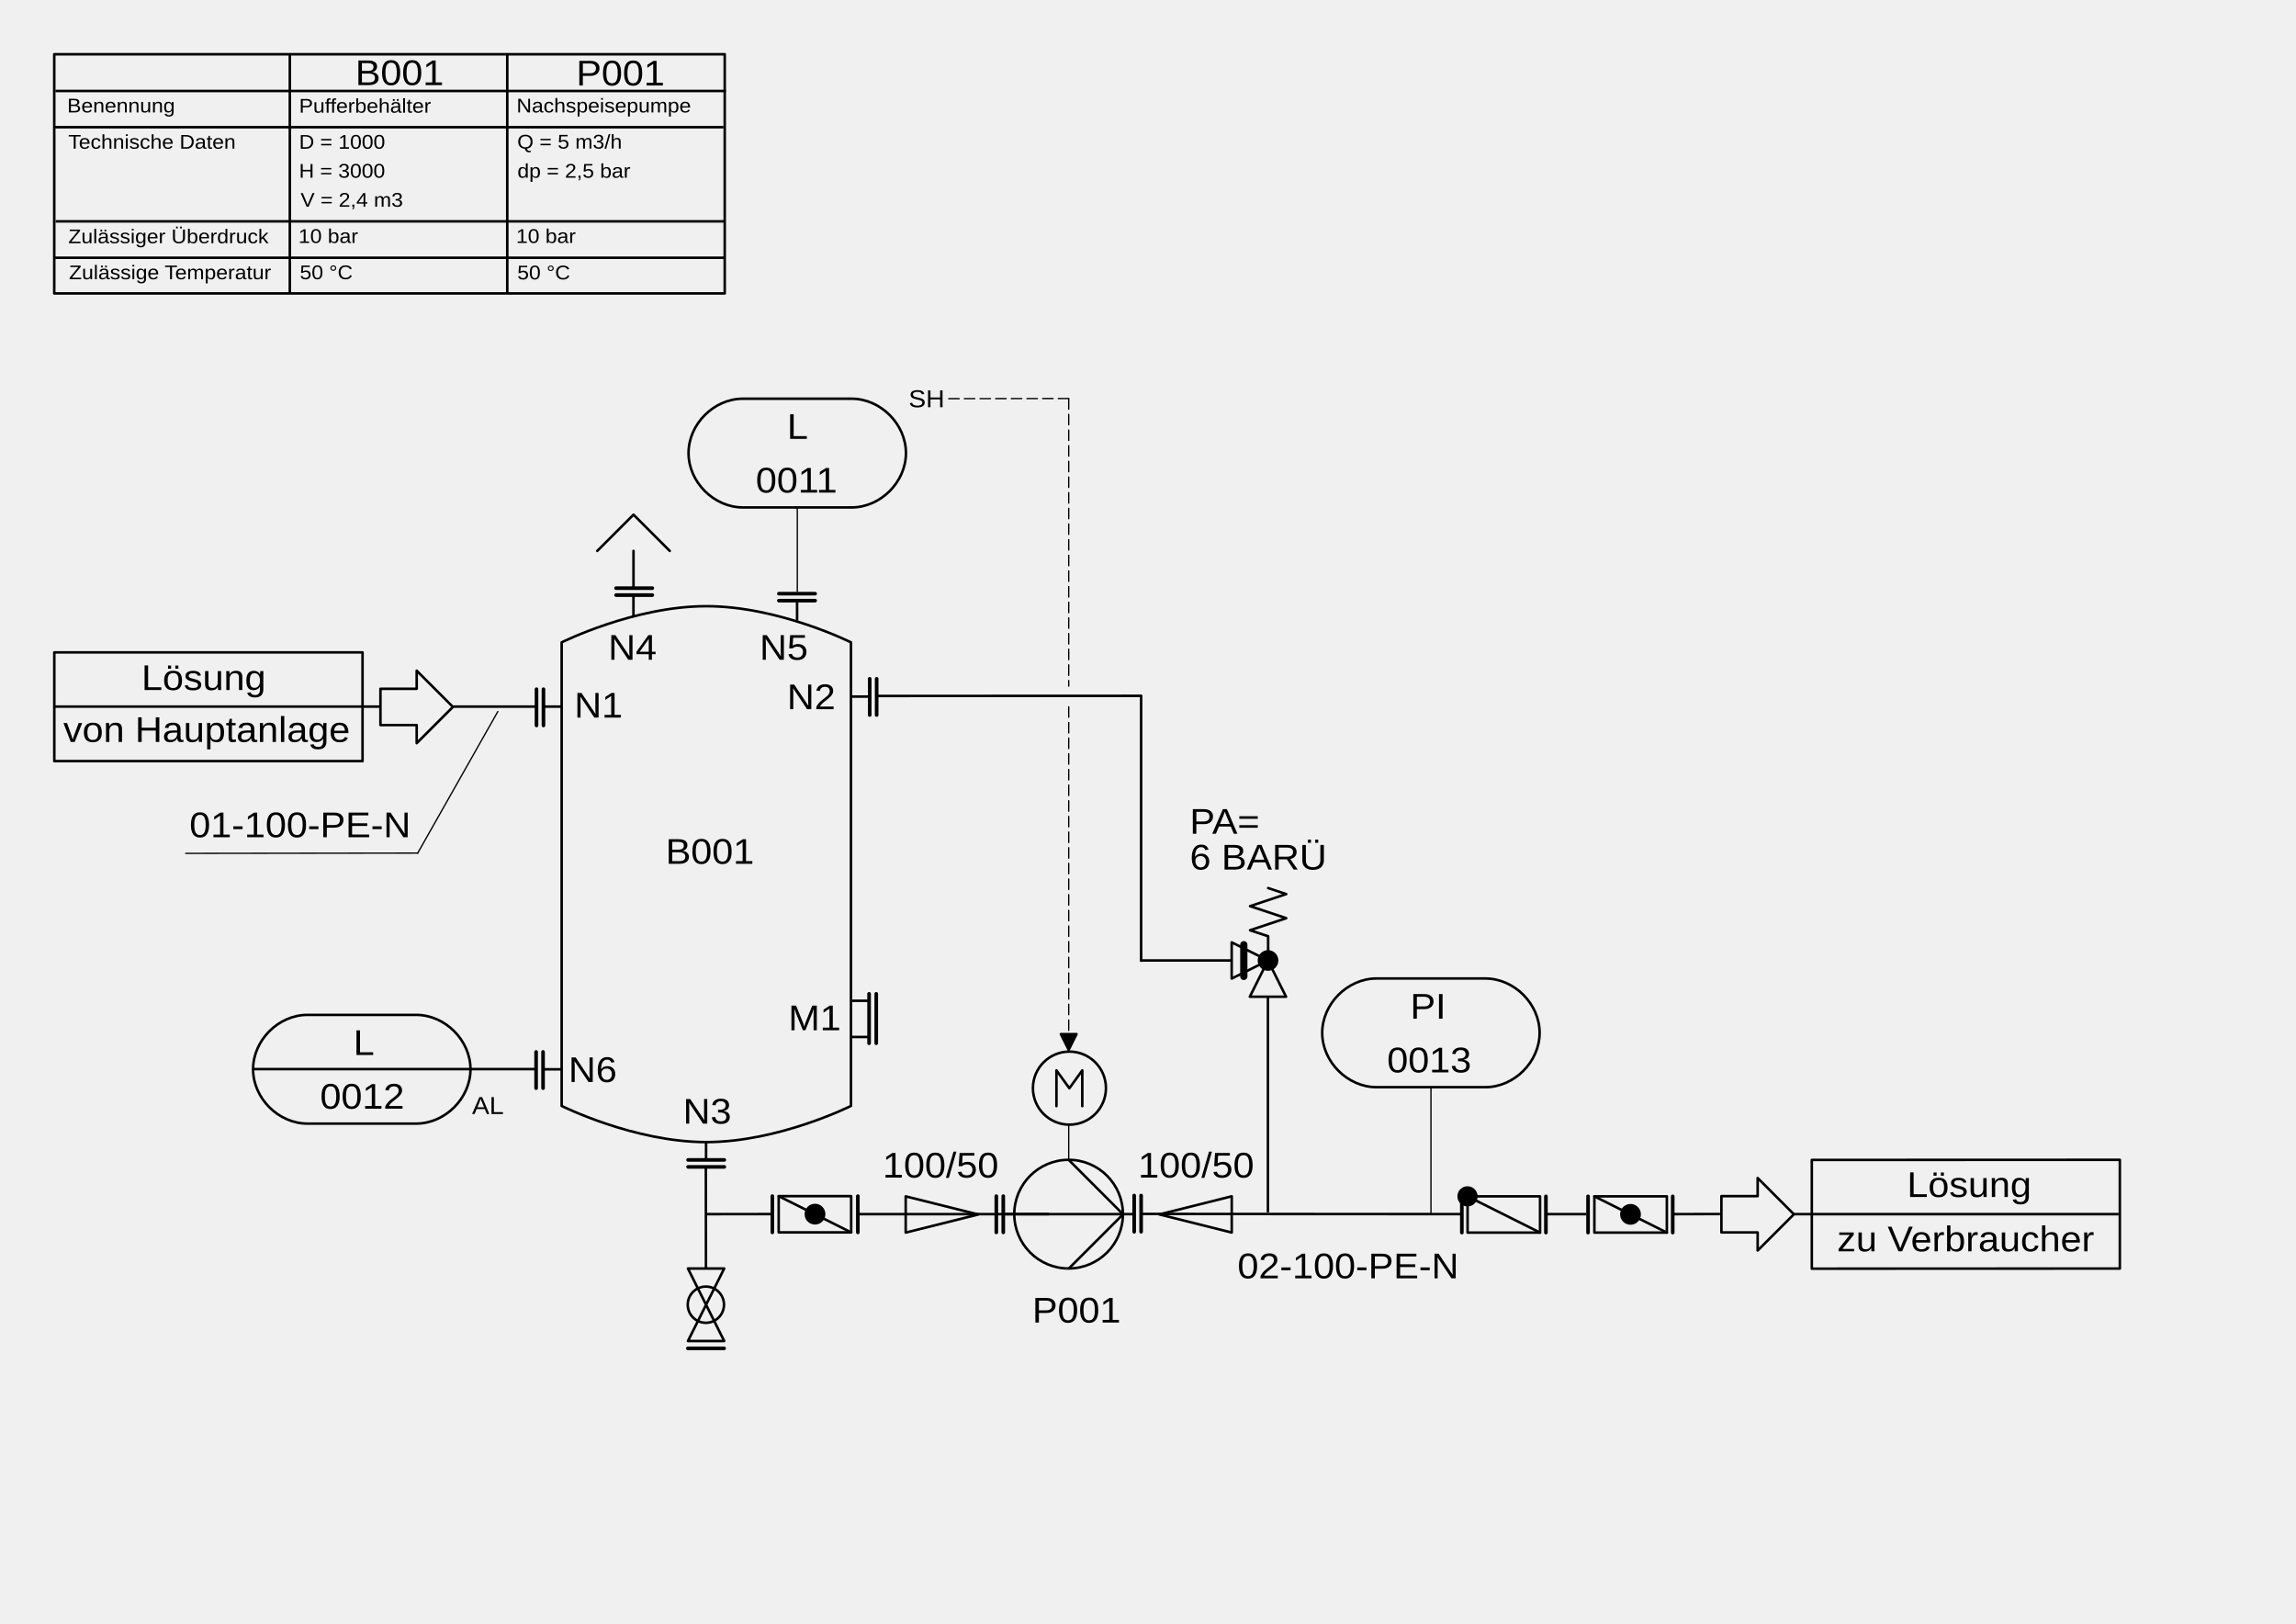
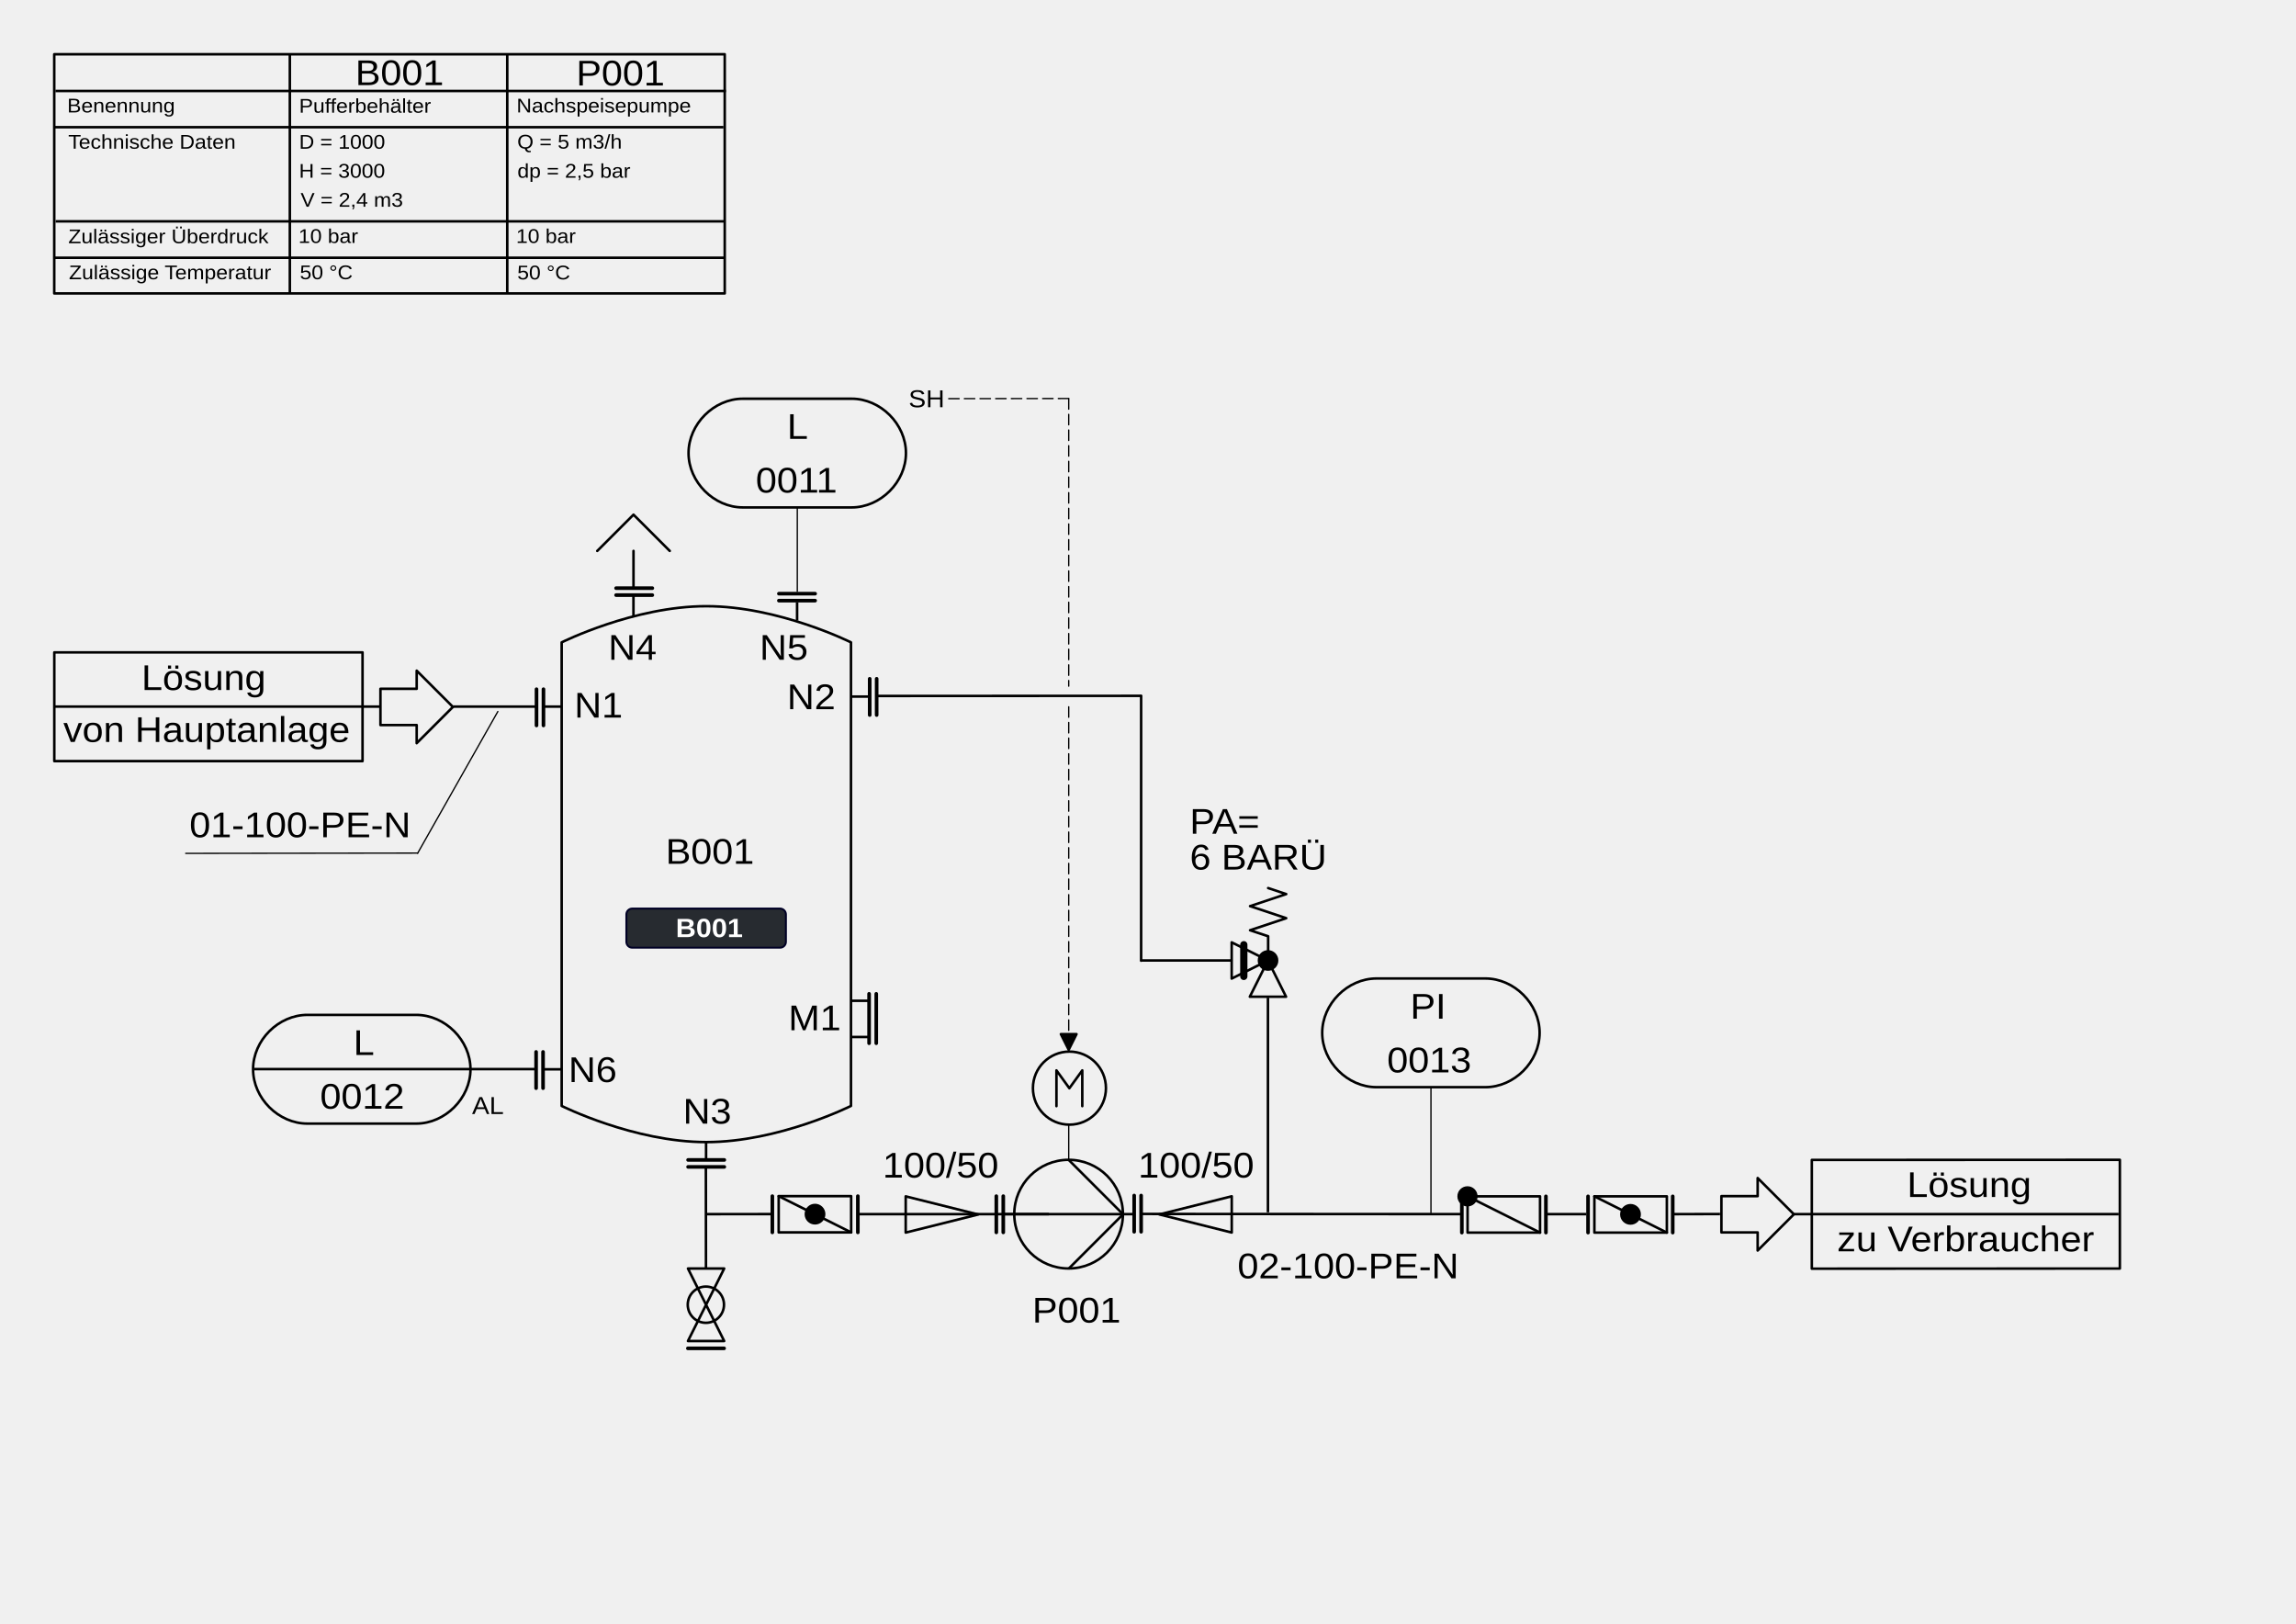
<svg xmlns="http://www.w3.org/2000/svg" xmlns:xlink="http://www.w3.org/1999/xlink" width="297mm" height="210mm" version="1.0" id="svg1326">
-   <defs id="defs1330" />
+   <defs id="defs1330">
+     <linearGradient id="linearGradient1340">
+       <stop style="stop-color:#000000;stop-opacity:1;" offset="0" id="stop1336" />
+       <stop style="stop-color:#000000;stop-opacity:0;" offset="1" id="stop1338" />
+     </linearGradient>
+     <linearGradient xlink:href="#linearGradient1340" id="linearGradient1342" x1="320.96" y1="476.093" x2="348.701" y2="476.093" gradientUnits="userSpaceOnUse" />
+   </defs>
  <link id="dark-mode" rel="stylesheet" type="text/css" />
  <style id="dark-mode-custom-style" type="text/css" />
  <use transform="translate(290.6 8.506)" width="1488.189" height="1052.362" xlink:href="#ButterflyValve" id="use816" />
  <use transform="translate(317.6 8.108)" width="1488.189" height="1052.362" xlink:href="#gButterflyValve" id="use818" />
  <path style="fill:none;stroke:#000000;stroke-width:1.24" id="path820" d="m 490.7,593.5 h 5.283" />
  <path style="fill:none;stroke:#000000;stroke-width:1.24" id="path822" d="M 558.3,593.4 714,593.482" />
  <path style="fill:none;stroke:#000000;stroke-width:1.24" id="path824" d="m 419.8,593.5 h 93.01" />
  <path style="fill:none;stroke:#000000;stroke-width:1.24;stroke-linejoin:round" d="m 345.2,637.8 8.858,17.72 h -17.72 l 8.858,-17.72 -8.858,-17.72 h 17.72 z" id="path826" />
  <path style="fill:none;stroke:#000000;stroke-width:1.24;stroke-linejoin:round" d="m 345.1,628.9 c 4.895,-0.002 8.864,3.965 8.864,8.86 0,4.895 -3.969,8.863 -8.864,8.86 -4.895,0.002 -8.864,-3.965 -8.864,-8.86 0,-4.895 3.969,-8.863 8.864,-8.86 z" id="path828" />
  <rect style="fill:none;stroke:#000000;stroke-width:1.24;stroke-linejoin:round" x="380.7" y="584.7" width="35.43" height="17.72" id="SHMI_DO8_D" />
  <path style="fill:none;stroke:#000000;stroke-width:1.24;stroke-linecap:round" id="path834" d="m 380.7,584.7 35.43,17.72" />
  <path style="fill-rule:evenodd;stroke:#000000;stroke-width:0.886;stroke-linejoin:round" id="path838" d="m 403.1,593.5 c 10e-4,2.565 -2.078,4.644 -4.642,4.644 -2.564,0 -4.643,-2.08 -4.642,-4.644 -10e-4,-2.565 2.078,-4.644 4.642,-4.644 2.564,0 4.643,2.08 4.642,4.644 z" />
  <path style="fill:none;stroke:#000000;stroke-width:1.24;stroke-linecap:round;stroke-linejoin:round" id="path840" d="m 619.9,469.5 8.858,17.72 h -17.72 l 8.858,-17.72 -17.72,8.858 v -17.72 l 17.72,8.858 z" />
  <path style="fill:none;stroke:#000000;stroke-width:1.24;stroke-linecap:round;stroke-linejoin:round" id="path842" d="m 620,434.1 8.838,2.946 -17.68,5.892 17.68,5.892 -17.68,5.892 8.838,2.946 v 11.78" />
  <path style="fill-rule:evenodd;stroke:#000000;stroke-width:0.819;stroke-linejoin:round" id="path844" d="m 615.3,469.5 c -10e-4,2.565 2.078,4.644 4.642,4.644 2.564,0 4.643,-2.08 4.642,-4.644 0.001,-2.565 -2.078,-4.644 -4.642,-4.644 -2.564,0 -4.643,2.08 -4.642,4.644 z" />
  <path d="m608.1 461.8v15.49" fill="none" stroke="#000" stroke-linecap="round" stroke-width="3.543" id="path848" />
  <path id="p_ArrowInOut" d="m841.6 584.7h17.72v-8.858l17.72 17.72-17.72 17.72v-8.858h-17.72v-17.72z" fill="none" stroke="#000" stroke-linecap="round" stroke-linejoin="round" stroke-width="1.24" />
  <path id="p_Reducer" d="m442.8 584.8 35.43 8.858-35.43 8.858v-17.72z" fill="none" stroke="#000" stroke-linecap="round" stroke-linejoin="round" stroke-width="1.24" />
  <path id="SHMI_AI1_L" d="m274.6 540.6v-226.6s35.36-17.68 70.72-17.68 70.72 17.68 70.72 17.68v226.6s-35.36 17.68-70.72 17.68-70.72-17.68-70.72-17.68z" fill="none" stroke="#000" stroke-linecap="round" stroke-linejoin="round" stroke-width="1.24" style="fill:url(#linearGradient2480);stroke-width:1.24">
    </path>
  <path style="fill:none;stroke:#000000;stroke-width:1.24;stroke-linejoin:round" id="path855" d="m 549,593.5 c 0,14.67 -11.89,26.56 -26.56,26.56 -14.67,0 -26.56,-11.89 -26.56,-26.56 0,-14.67 11.89,-26.56 26.56,-26.56 14.67,0 26.56,11.89 26.56,26.56 z" />
  <path style="fill:none;stroke:#000000;stroke-width:1.24;stroke-linejoin:bevel" id="path857" d="m 522.5,567 26.57,26.57 -26.57,26.57" />
  <path style="fill:none;stroke:#000000;stroke-width:1.24" id="path859" d="m 495.9,593.5 h 53.15" />
  <use transform="translate(-655.6 -248)" width="1488.189" height="1052.362" xlink:href="#p_ArrowInOut" id="use863" />
  <path d="m 345.1,570.4 0.046,49.22" style="fill:none;stroke:#000000;stroke-width:1.24" id="path865" />
  <path d="M 261.9,345.4 H 221.61" style="fill:none;stroke:#000000;stroke-width:1.24" id="path867" />
  <path id="p_OutletAtmosphere" d="m 292,269.3 17.72,-17.72 17.72,17.72 m -17.72,0 v 17.72" style="fill:none;stroke:#000000;stroke-width:1.24;stroke-linecap:round;stroke-linejoin:round" />
  <use style="fill:none" y="0" x="0" id="use872" xlink:href="#p_Reducer" height="1052.362" width="1488.189" transform="matrix(-1,0,0,1,1045,-0.02476)" />
  <path id="SHMI_DO1_D" d="m 540.7,531.9 c 0,9.866 -7.99,17.86 -17.85,17.86 -9.86,0 -17.85,-7.998 -17.85,-17.86 0,-9.862 7.99,-17.86 17.85,-17.86 9.86,0 17.85,7.998 17.85,17.86 z" style="fill:none;stroke:#000000;stroke-width:1.24;stroke-linejoin:round">
    </path>
  <path d="m 516.5,540.7 v -17.48 l 6.315,8.74 6.315,-8.74 v 17.48" style="fill:none;stroke:#000000;stroke-width:1.24;stroke-linecap:round;stroke-linejoin:round" id="path877" />
  <path d="m 522.5,549.6 v 17.47" style="fill:none;stroke:#000000;stroke-width:0.638" id="path879" />
  <path id="p_Flange" d="m 419.4,584.7 v 17.72" style="fill:none;stroke:#000000;stroke-width:1.772;stroke-linecap:round" />
  <path d="m 377.6,584.7 v 17.72" style="fill:none;stroke:#000000;stroke-width:1.772;stroke-linecap:round" id="path882" />
  <rect x="717.5" y="584.8" width="35.43" height="17.72" style="fill:none;stroke:#000000;stroke-width:1.24;stroke-linejoin:round" id="rect884" />
  <path d="m 717.5,584.8 35.43,17.72" style="fill:none;stroke:#000000;stroke-width:1.24;stroke-linecap:round" id="path886" />
  <path style="fill-rule:evenodd;stroke:#000000;stroke-width:0.592;stroke-linejoin:round" id="path892" d="m 722.1,584.8 c 10e-4,2.565 -2.078,4.644 -4.642,4.644 -2.565,0 -4.643,-2.08 -4.642,-4.644 -10e-4,-2.565 2.078,-4.644 4.642,-4.644 2.565,0 4.643,2.08 4.642,4.644 z" />
  <rect style="fill:none;stroke:#000000;stroke-width:1.24;stroke-linejoin:round;stroke-miterlimit:4;stroke-dasharray:none" id="SHMI_DO2_D" height="17.72" width="35.43" y="584.8" x="779.5" />
  <path style="fill:none;stroke:#000000;stroke-width:1.24;stroke-linecap:round" id="path896" d="m 779.5,584.8 35.43,17.72" />
  <path style="fill-rule:evenodd;stroke:#000000;stroke-width:0.886;stroke-linejoin:round" id="path898" d="m 801.8,593.6 c 0.001,2.565 -2.078,4.644 -4.642,4.644 -2.565,0 -4.643,-2.08 -4.642,-4.644 -10e-4,-2.565 2.078,-4.644 4.642,-4.644 2.565,0 4.643,2.08 4.642,4.644 z" />
  <g id="g938" style="fill:none;stroke:#000000;stroke-width:1.772;stroke-linecap:round">
    <path d="m 817.8,584.8 v 17.72" id="path900" />
    <path d="m 776.4,584.8 v 17.72" id="path902" />
    <path d="m 755.8,584.8 v 17.72" id="path904" />
    <path d="m 714.7,584.8 v 17.72" id="path906" />
    <path d="m 557.9,584.4 v 17.72" id="path908" />
    <path d="m 554.5,584.4 v 17.72" id="path910" />
    <path d="m 490.5,584.7 v 17.72" id="path912" />
    <path d="m 487.1,584.7 v 17.72" id="path914" />
    <path d="m 265.7,336.9 v 17.72" id="path916" />
    <path d="m 262.3,336.9 v 17.72" id="path918" />
    <path d="m 336.4,567 h 17.72" id="path920" />
    <path d="m 336.4,570.4 h 17.72" id="path922" />
    <path d="m 380.8,290.2 h 17.72" id="path924" />
    <path d="m 380.8,293.6 h 17.72" id="path926" />
    <path d="m 301.2,287.5 h 17.72" id="path928" />
    <path d="m 301.2,290.9 h 17.72" id="path930" />
    <path d="m 428.6,331.8 v 17.72" id="path932" />
    <path d="m 425.2,331.8 v 17.72" id="path934" />
    <path d="m 336.3,659.1 h 17.72" id="path936" />
  </g>
  <g id="g954" style="fill:none;stroke:#000000;stroke-width:1.24">
    <path d="m 416.2,506.9 h 8.956" id="path940" />
    <path d="m 416,489.2 h 9.115" id="path942" />
    <path d="m 274.5,345.4 h -8.498" id="path944" />
    <path d="m 424.8,340.5 h -8.498" id="path946" />
    <path d="M 309.7,301.2 V 291.18" id="path948" />
    <path d="m 389.7,303.3 v -8.867" id="path950" />
    <path d="m 673,478.3 c 17.72,10e-6 30.18,10e-6 53.15,0 14.17,0 26.57,12.4 26.57,26.57 0,14.17 -12.4,26.57 -26.57,26.57 H 673 c -14.17,0 -26.57,-12.4 -26.57,-26.57 0,-14.17 12.4,-26.57 26.57,-26.57 z" id="path952" />
  </g>
  <path d="m 699.6,531.2 v 61.87" id="path956" style="fill:none;stroke:#000000;stroke-width:0.638" />
  <path d="m 363.2,194.9 c 17.72,1e-5 30.18,1e-5 53.15,0 14.17,0 26.57,12.4 26.57,26.57 0,14.17 -12.4,26.57 -26.57,26.57 H 363.2 c -14.17,0 -26.57,-12.4 -26.57,-26.57 0,-14.17 12.4,-26.57 26.57,-26.57 z" id="SHMI_DI1_D" style="fill:none;stroke:#000000;stroke-width:1.24" />
  <path d="m 389.8,248 v 41.37" id="path960" style="fill:none;stroke:#000000;stroke-width:0.638" />
  <path d="M 522.5,345.5 V 507.1" id="path962" style="fill:none;stroke:#000000;stroke-width:0.638;stroke-linecap:round;stroke-dasharray:5.102, 2.551" />
  <path d="m 522.5,194.8 -59.93,0.076" id="path964" style="fill:none;stroke:#000000;stroke-width:0.638;stroke-linecap:round;stroke-dasharray:5.102, 2.551" />
  <g id="g976" style="fill:none;stroke:#000000;stroke-width:1.24">
    <path d="M 619.9,487.7 V 592.6" id="path966" />
    <g id="g974" style="stroke-linecap:round">
      <path d="m 428.6,340.2 129.2,-0.061" id="path968" />
      <path d="m 558.1,469.5 h 43.89" id="path970" />
      <path d="M 557.9,340.2 V 469.6" id="path972" />
    </g>
  </g>
  <path d="M 522.5,194.9 V 335.4" id="path978" style="fill:none;stroke:#000000;stroke-width:0.638;stroke-linecap:round;stroke-dasharray:5.102, 2.551" />
  <g id="g990" style="fill:none;stroke:#000000;stroke-width:1.24">
    <path d="m 345.2,558.1 v 8.84" id="path980" />
    <path d="m 345,593.5 32.08,-0.032" id="path982" />
    <path d="m 549.1,593.5 h 5.283" id="path984" />
    <path d="m 756.4,593.5 h 19.15" id="path986" />
    <path d="m 817.9,593.5 23.02,-0.058" id="path988" />
  </g>
  <g id="g1000" style="fill:none;stroke:#000000;stroke-width:1.772;stroke-linecap:round">
    <path d="m 424.9,485.8 v 24.16" id="path992" />
    <path d="m 428.4,485.8 v 24.16" id="path994" />
    <path d="m 265.5,514.2 v 17.72" id="path996" />
    <path d="m 262.1,514.2 v 17.72" id="path998" />
  </g>
  <g id="g1008" style="fill:none;stroke:#000000;stroke-width:1.24">
    <path d="m 274.4,522.7 h -8.498" id="path1002" />
    <path d="m 150.3,496.1 c 17.72,10e-6 30.18,10e-6 53.15,0 14.17,0 26.57,12.4 26.57,26.57 0,14.17 -12.4,26.57 -26.57,26.57 H 150.3 c -14.17,0 -26.57,-12.4 -26.57,-26.57 0,-14.17 12.4,-26.57 26.57,-26.57 z" id="path1004" />
    <path d="M 261.9,522.6 H 124.3" id="path1006" />
  </g>
  <g id="g1022" style="fill:none;stroke:#000000;stroke-width:1.24">
    <path d="m 26.55,318.9 h 150.7 v 53.15 H 26.55 V 318.9" id="path1010" style="stroke-linecap:round;stroke-linejoin:round" />
    <path d="m 26.05,345.4 h 151.2" id="path1012" style="stroke-linejoin:round" />
    <path d="m 185.9,345.4 h -8.96" id="path1014" />
    <path d="m 885.8,567 150.6,-0.058 v 53.15 L 885.8,620.15 V 567" id="path1016" style="stroke-linecap:round;stroke-linejoin:round" />
    <path d="m 886.3,593.5 h 149.5" id="path1018" style="stroke-linejoin:round" />
    <path d="m 886.1,593.5 h -8.923" id="path1020" />
  </g>
  <path style="fill-rule:evenodd;stroke:#000000;stroke-width:1.24;stroke-linecap:round;stroke-linejoin:round" id="path1026" d="m 526.3,505.5 -3.815,7.631 -3.815,-7.631 h 7.631 z" />
  <g style="font-size:18px;font-family:Arial;text-anchor:middle" id="g1048" font-size="18">
    <text id="text1034" space="preserve" style="line-height:36.861%;text-align:center" text-align="center" y="347.365" x="96.674" transform="scale(1.03,0.971)">
      <tspan id="tspan1032" y="347.365" x="96.674">
        <tspan id="tspan1030" y="347.365" x="96.674">Lösung</tspan>
      </tspan>
    </text>
    <text id="text1040" space="preserve" style="line-height:36.861%;text-align:center" text-align="center" y="558.141" x="171.937" transform="scale(1.03,0.971)">
      <tspan id="tspan1038" y="558.141" x="171.937">
        <tspan id="tspan1036" y="558.141" x="171.937">0012</tspan>
      </tspan>
    </text>
    <text id="text1046" space="preserve" style="line-height:36.861%;text-align:center" text-align="center" y="531.103" x="172.725" transform="scale(1.03,0.971)">
      <tspan id="tspan1044" y="531.103" x="172.725">
        <tspan id="tspan1042" y="531.103" x="172.725">L</tspan>
      </tspan>
    </text>
  </g>
  <text id="text1054" space="preserve" style="font-size:12.321px;line-height:36.861%;font-family:Arial;text-align:center;text-anchor:middle;stroke-width:1" text-align="center" font-size="12.32" y="560.842" x="231.611" transform="scale(1.029933,0.9709369)">
    <tspan id="tspan1052" y="560.842" x="231.611" style="stroke-width:1">
      <tspan id="tspan1050" y="560.842" x="231.611" style="stroke-width:1">AL</tspan>
    </tspan>
  </text>
  <g style="font-size:18px;font-family:Arial;text-anchor:middle" id="g1188" font-size="18">
    <text id="text1060" space="preserve" style="line-height:36.861%;text-align:center" text-align="center" y="421.481" x="142.448" transform="scale(1.03,0.971)">
      <tspan id="tspan1058" y="421.481" x="142.448">
        <tspan id="tspan1056" y="421.481" x="142.448">01-100-PE-N</tspan>
      </tspan>
    </text>
    <text id="text1066" space="preserve" style="line-height:36.861%;text-align:center" text-align="center" y="373.502" x="98.115" transform="scale(1.03,0.971)">
      <tspan id="tspan1064" y="373.502" x="98.115">
        <tspan id="tspan1062" y="373.502" x="98.115">von Hauptanlage</tspan>
      </tspan>
    </text>
    <text id="text1072" space="preserve" style="line-height:36.861%;text-align:center" text-align="center" y="332.131" x="300.199" transform="scale(1.03,0.971)">
      <tspan id="tspan1070" y="332.131" x="300.199">
        <tspan id="tspan1068" y="332.131" x="300.199">N4</tspan>
      </tspan>
    </text>
    <text id="text1078" space="preserve" style="line-height:36.861%;text-align:center" text-align="center" y="361.241" x="284.093" transform="scale(1.03,0.971)">
      <tspan id="tspan1076" y="361.241" x="284.093">
        <tspan id="tspan1074" y="361.241" x="284.093">N1</tspan>
      </tspan>
    </text>
    <text id="text1084" space="preserve" style="line-height:36.861%;text-align:center" text-align="center" y="332.131" x="372.051" transform="scale(1.03,0.971)">
      <tspan id="tspan1082" y="332.131" x="372.051">
        <tspan id="tspan1080" y="332.131" x="372.051">N5</tspan>
      </tspan>
    </text>
    <text id="text1090" space="preserve" style="line-height:36.861%;text-align:center" text-align="center" y="357.024" x="385.073" transform="scale(1.03,0.971)">
      <tspan id="tspan1088" y="357.024" x="385.073">
        <tspan id="tspan1086" y="357.024" x="385.073">N2</tspan>
      </tspan>
    </text>
    <text id="text1096" space="preserve" style="line-height:36.861%;text-align:center" text-align="center" y="434.862" x="336.966" transform="scale(1.03,0.971)">
      <tspan id="tspan1094" y="434.862" x="336.966">
        <tspan id="tspan1092" y="434.862" x="336.966">B001</tspan>
      </tspan>
    </text>
    <text id="text1102" space="preserve" style="line-height:36.861%;text-align:center" text-align="center" y="544.718" x="281.32" transform="scale(1.03,0.971)">
      <tspan id="tspan1100" y="544.718" x="281.32">
        <tspan id="tspan1098" y="544.718" x="281.32">N6</tspan>
      </tspan>
    </text>
    <text id="text1108" space="preserve" style="line-height:36.861%;text-align:center" text-align="center" y="565.659" x="335.685" transform="scale(1.03,0.971)">
      <tspan id="tspan1106" y="565.659" x="335.685">
        <tspan id="tspan1104" y="565.659" x="335.685">N3</tspan>
      </tspan>
    </text>
    <text id="text1114" space="preserve" style="line-height:36.861%;text-align:center" text-align="center" y="518.656" x="386.681" transform="scale(1.03,0.971)">
      <tspan id="tspan1112" y="518.656" x="386.681">
        <tspan id="tspan1110" y="518.656" x="386.681">M1</tspan>
      </tspan>
    </text>
    <text id="text1120" space="preserve" style="line-height:36.861%;text-align:center" text-align="center" y="592.808" x="446.468" transform="scale(1.03,0.971)">
      <tspan id="tspan1118" y="592.808" x="446.468">
        <tspan id="tspan1116" y="592.808" x="446.468">100/50</tspan>
      </tspan>
    </text>
    <text id="text1126" space="preserve" style="line-height:36.861%;text-align:center" text-align="center" y="665.794" x="510.991" transform="scale(1.03,0.971)">
      <tspan id="tspan1124" y="665.794" x="510.991">
        <tspan id="tspan1122" y="665.794" x="510.991">P001</tspan>
      </tspan>
    </text>
    <text id="text1132" space="preserve" style="line-height:36.861%;text-align:center" text-align="center" y="592.808" x="567.746" transform="scale(1.03,0.971)">
      <tspan id="tspan1130" y="592.808" x="567.746">
        <tspan id="tspan1128" y="592.808" x="567.746">100/50</tspan>
      </tspan>
    </text>
    <text id="text1138" space="preserve" style="line-height:36.861%;text-align:center" text-align="center" y="419.715" x="581.302" transform="scale(1.03,0.971)">
      <tspan id="tspan1136" y="419.715" x="581.302">
        <tspan id="tspan1134" y="419.715" x="581.302">PA=</tspan>
      </tspan>
    </text>
    <text id="text1144" space="preserve" style="line-height:36.861%;text-align:center" text-align="center" y="437.742" x="597.272" transform="scale(1.03,0.971)">
      <tspan id="tspan1142" y="437.742" x="597.272">
        <tspan id="tspan1140" y="437.742" x="597.272">6 BARÜ</tspan>
      </tspan>
    </text>
    <text id="text1150" space="preserve" style="line-height:36.861%;text-align:center" text-align="center" y="539.864" x="678.401" transform="scale(1.03,0.971)">
      <tspan id="tspan1148" y="539.864" x="678.401">
        <tspan id="tspan1146" y="539.864" x="678.401">0013</tspan>
      </tspan>
    </text>
    <text id="text1156" space="preserve" style="line-height:36.861%;text-align:center" text-align="center" y="512.826" x="677.879" transform="scale(1.03,0.971)">
      <tspan id="tspan1154" y="512.826" x="677.879">
        <tspan id="tspan1152" y="512.826" x="677.879">PI</tspan>
      </tspan>
    </text>
    <text id="text1162" space="preserve" style="line-height:36.861%;text-align:center" text-align="center" y="643.53" x="639.914" transform="scale(1.03,0.971)">
      <tspan id="tspan1160" y="643.53" x="639.914">
        <tspan id="tspan1158" y="643.53" x="639.914">02-100-PE-N</tspan>
      </tspan>
    </text>
    <text id="text1168" space="preserve" style="line-height:36.861%;text-align:center" text-align="center" y="602.585" x="934.701" transform="scale(1.03,0.971)">
      <tspan id="tspan1166" y="602.585" x="934.701">
        <tspan id="tspan1164" y="602.585" x="934.701">Lösung</tspan>
      </tspan>
    </text>
    <text id="text1174" space="preserve" style="line-height:36.861%;text-align:center" text-align="center" y="629.944" x="933.008" transform="scale(1.03,0.971)">
      <tspan id="tspan1172" y="629.944" x="933.008">
        <tspan id="tspan1170" y="629.944" x="933.008">zu Verbraucher</tspan>
      </tspan>
    </text>
+     <rect style="opacity:1;fill:#272b30;fill-opacity:1;stroke:#000025;stroke-width:1.91;stroke-linecap:butt;stroke-linejoin:round;stroke-miterlimit:4;stroke-dasharray:none;stroke-dashoffset:0;stroke-opacity:1;paint-order:markers stroke fill" id="rect1337" width="77.039" height="18.162" x="306.713" y="444.604" ry="2.393" />
    <text id="text1180" space="preserve" style="line-height:36.861%;text-align:center" text-align="center" y="220.928" x="378.57" transform="scale(1.03,0.971)">
      <tspan id="tspan1178" y="220.928" x="378.57">
        <tspan id="tspan1176" y="220.928" x="378.57">L</tspan>
+       </tspan>
+     </text>
+     <text id="SHMI_AI1_A" space="preserve" style="font-style:normal;font-variant:normal;font-weight:bold;font-stretch:normal;font-size:13.333px;line-height:36.861%;font-family:Arial;-inkscape-font-specification:'Arial, Bold';font-variant-ligatures:normal;font-variant-caps:normal;font-variant-numeric:normal;font-feature-settings:normal;text-align:center;writing-mode:lr-tb;text-anchor:middle;fill:#ffffff;fill-opacity:1;stroke:none;stroke-width:1;stroke-opacity:1" text-align="center" y="471.798" x="336.702" transform="scale(1.029933,0.9709369)">
+       <tspan style="font-style:normal;font-variant:normal;font-weight:bold;font-stretch:normal;font-size:13.333px;font-family:Arial;-inkscape-font-specification:'Arial, Bold';font-variant-ligatures:normal;font-variant-caps:normal;font-variant-numeric:normal;font-feature-settings:normal;text-align:center;writing-mode:lr-tb;text-anchor:middle;fill:#ffffff;fill-opacity:1;stroke:none;stroke-width:1;stroke-opacity:1" id="tspan1094-4" y="471.798" x="336.702">
+         <tspan style="font-style:normal;font-variant:normal;font-weight:bold;font-stretch:normal;font-size:13.333px;font-family:Arial;-inkscape-font-specification:'Arial, Bold';font-variant-ligatures:normal;font-variant-caps:normal;font-variant-numeric:normal;font-feature-settings:normal;text-align:center;writing-mode:lr-tb;text-anchor:middle;fill:#ffffff;fill-opacity:1;stroke:none;stroke-width:1;stroke-opacity:1" id="tspan1092-7" y="471.798" x="336.702">B001</tspan>
      </tspan>
    </text>
    <text id="text1186" space="preserve" style="line-height:36.861%;text-align:center" text-align="center" y="247.965" x="378.063" transform="scale(1.03,0.971)">
      <tspan id="tspan1184" y="247.965" x="378.063">
        <tspan id="tspan1182" y="247.965" x="378.063">0011</tspan>
      </tspan>
    </text>
  </g>
  <text id="text1194" space="preserve" style="font-size:12.321px;line-height:36.861%;font-family:Arial;text-align:center;text-anchor:middle;stroke-width:1" text-align="center" font-size="12.32" y="205.016" x="439.862" transform="scale(1.029933,0.9709369)">
    <tspan id="tspan1192" y="205.016" x="439.862" style="stroke-width:1">
      <tspan id="tspan1190" y="205.016" x="439.862" style="stroke-width:1">SH</tspan>
    </tspan>
  </text>
  <path style="fill:none;stroke:#000000;stroke-width:1.24" id="path1198" d="m 141.7,26.52 3e-5,116.9" />
  <path style="fill:none;stroke:#000000;stroke-width:1.24" id="path1200" d="M 354.3,126 H 26.5" />
  <path style="fill:none;stroke:#000000;stroke-width:1.24" id="path1202" d="M 354.3,108.2 H 27.2" />
  <path style="fill:none;stroke:#000000;stroke-width:1.24" id="path1204" d="M 353.7,62.18 H 26.6" />
  <path style="fill:none;stroke:#000000;stroke-width:1.24" id="path1206" d="M 354.9,44.47 H 27.1" />
  <path style="fill:none;stroke:#000000;stroke-width:1.24" id="path1208" d="m 248,26.66 v 117" />
  <text id="text1216" space="preserve" style="font-size:10.001px;line-height:36.861%;font-family:Arial;stroke-width:1" font-size="10" y="56.606" x="31.904" transform="scale(1.029933,0.9709369)">
    <tspan id="tspan1214" y="56.606" x="31.904" style="stroke-width:1">
      <tspan id="tspan1212" y="56.606" x="31.904" style="stroke-width:1">Benennung</tspan>
    </tspan>
  </text>
  <text id="text1222" space="preserve" style="font-size:18.001px;line-height:36.861%;font-family:Arial;text-align:center;text-anchor:middle;stroke-width:1" text-align="center" font-size="18" y="42.839" x="189.669" transform="scale(1.029933,0.9709369)">
    <tspan id="tspan1220" y="42.839" x="189.669" style="stroke-width:1">
      <tspan id="tspan1218" y="42.839" x="189.669" style="stroke-width:1">B001</tspan>
    </tspan>
  </text>
  <text id="text1228" space="preserve" style="font-size:18.001px;line-height:36.861%;font-family:Arial;text-align:center;text-anchor:middle;stroke-width:1" text-align="center" font-size="18" y="43.021" x="294.54" transform="scale(1.029933,0.9709369)">
    <tspan id="tspan1226" y="43.021" x="294.54" style="stroke-width:1">
      <tspan id="tspan1224" y="43.021" x="294.54" style="stroke-width:1">P001</tspan>
    </tspan>
  </text>
  <g style="font-size:10px;font-family:Arial" id="g1314" font-size="10">
    <text id="text1234" space="preserve" style="line-height:36.861%" y="56.724" x="141.957" transform="scale(1.03,0.971)">
      <tspan id="tspan1232" y="56.724" x="141.957">
        <tspan id="tspan1230" y="56.724" x="141.957">Pufferbehälter</tspan>
      </tspan>
    </text>
    <text id="text1240" space="preserve" style="line-height:36.861%" y="56.602" x="245.18" transform="scale(1.03,0.971)">
      <tspan id="tspan1238" y="56.602" x="245.18">
        <tspan id="tspan1236" y="56.602" x="245.18">Nachspeisepumpe</tspan>
      </tspan>
    </text>
    <text id="text1246" space="preserve" style="line-height:36.861%" y="74.797" x="245.512" transform="scale(1.03,0.971)">
      <tspan id="tspan1244" y="74.797" x="245.512">
        <tspan id="tspan1242" y="74.797" x="245.512">Q = 5 m3/h</tspan>
      </tspan>
    </text>
    <text id="text1252" space="preserve" style="line-height:36.861%" y="89.475" x="245.599" transform="scale(1.03,0.971)">
      <tspan id="tspan1250" y="89.475" x="245.599">
        <tspan id="tspan1248" y="89.475" x="245.599">dp = 2,5 bar</tspan>
      </tspan>
    </text>
    <text id="text1258" space="preserve" style="line-height:36.861%" y="122.307" x="244.958" transform="scale(1.03,0.971)">
      <tspan id="tspan1256" y="122.307" x="244.958">
        <tspan id="tspan1254" y="122.307" x="244.958">10 bar</tspan>
      </tspan>
    </text>
    <text id="text1264" space="preserve" style="line-height:36.861%" y="140.657" x="245.526" transform="scale(1.03,0.971)">
      <tspan id="tspan1262" y="140.657" x="245.526">
        <tspan id="tspan1260" y="140.657" x="245.526">50 °C</tspan>
      </tspan>
    </text>
    <text id="text1270" space="preserve" style="line-height:36.861%" y="74.867" x="141.957" transform="scale(1.03,0.971)">
      <tspan id="tspan1268" y="74.867" x="141.957">
        <tspan id="tspan1266" y="74.867" x="141.957">D = 1000</tspan>
      </tspan>
    </text>
    <text id="text1276" space="preserve" style="line-height:36.861%" y="89.459" x="141.927" transform="scale(1.03,0.971)">
      <tspan id="tspan1274" y="89.459" x="141.927">
        <tspan id="tspan1272" y="89.459" x="141.927">H = 3000</tspan>
      </tspan>
    </text>
    <text id="text1282" space="preserve" style="line-height:36.861%" y="104.072" x="142.685" transform="scale(1.03,0.971)">
      <tspan id="tspan1280" y="104.072" x="142.685">
        <tspan id="tspan1278" y="104.072" x="142.685">V = 2,4 m3</tspan>
      </tspan>
    </text>
    <text id="text1288" space="preserve" style="line-height:36.861%" y="122.307" x="141.64" transform="scale(1.03,0.971)">
      <tspan id="tspan1286" y="122.307" x="141.64">
        <tspan id="tspan1284" y="122.307" x="141.64">10 bar</tspan>
      </tspan>
    </text>
    <text id="text1294" space="preserve" style="line-height:36.861%" y="140.554" x="142.314" transform="scale(1.03,0.971)">
      <tspan id="tspan1292" y="140.554" x="142.314">
        <tspan id="tspan1290" y="140.554" x="142.314">50 °C</tspan>
      </tspan>
    </text>
    <text id="text1300" space="preserve" style="line-height:36.861%" y="74.849" x="32.401" transform="scale(1.03,0.971)">
      <tspan id="tspan1298" y="74.849" x="32.401">
        <tspan id="tspan1296" y="74.849" x="32.401">Technische Daten</tspan>
      </tspan>
    </text>
    <text id="text1306" space="preserve" style="line-height:36.861%" y="122.442" x="32.434" transform="scale(1.03,0.971)">
      <tspan id="tspan1304" y="122.442" x="32.434">
        <tspan id="tspan1302" y="122.442" x="32.434">Zulässiger Überdruck</tspan>
      </tspan>
    </text>
    <text id="text1312" space="preserve" style="line-height:36.861%" y="140.579" x="32.727" transform="scale(1.03,0.971)">
      <tspan id="tspan1310" y="140.579" x="32.727">
        <tspan id="tspan1308" y="140.579" x="32.727">Zulässige Temperatur</tspan>
      </tspan>
    </text>
  </g>
  <rect style="fill:none;stroke:#000000;stroke-width:1.24;stroke-linejoin:round" id="rect1318" height="116.9" width="327.8" y="26.52" x="26.52" />
  <path style="fill:none;stroke:#000000;stroke-width:0.638;stroke-linecap:round" id="path1320" d="M 204.2,417 90.8,417.144" />
  <path style="fill:none;stroke:#000000;stroke-width:0.638;stroke-linecap:round" id="path1322" d="m 243.4,347.8 -39.22,69.29" />
</svg>
